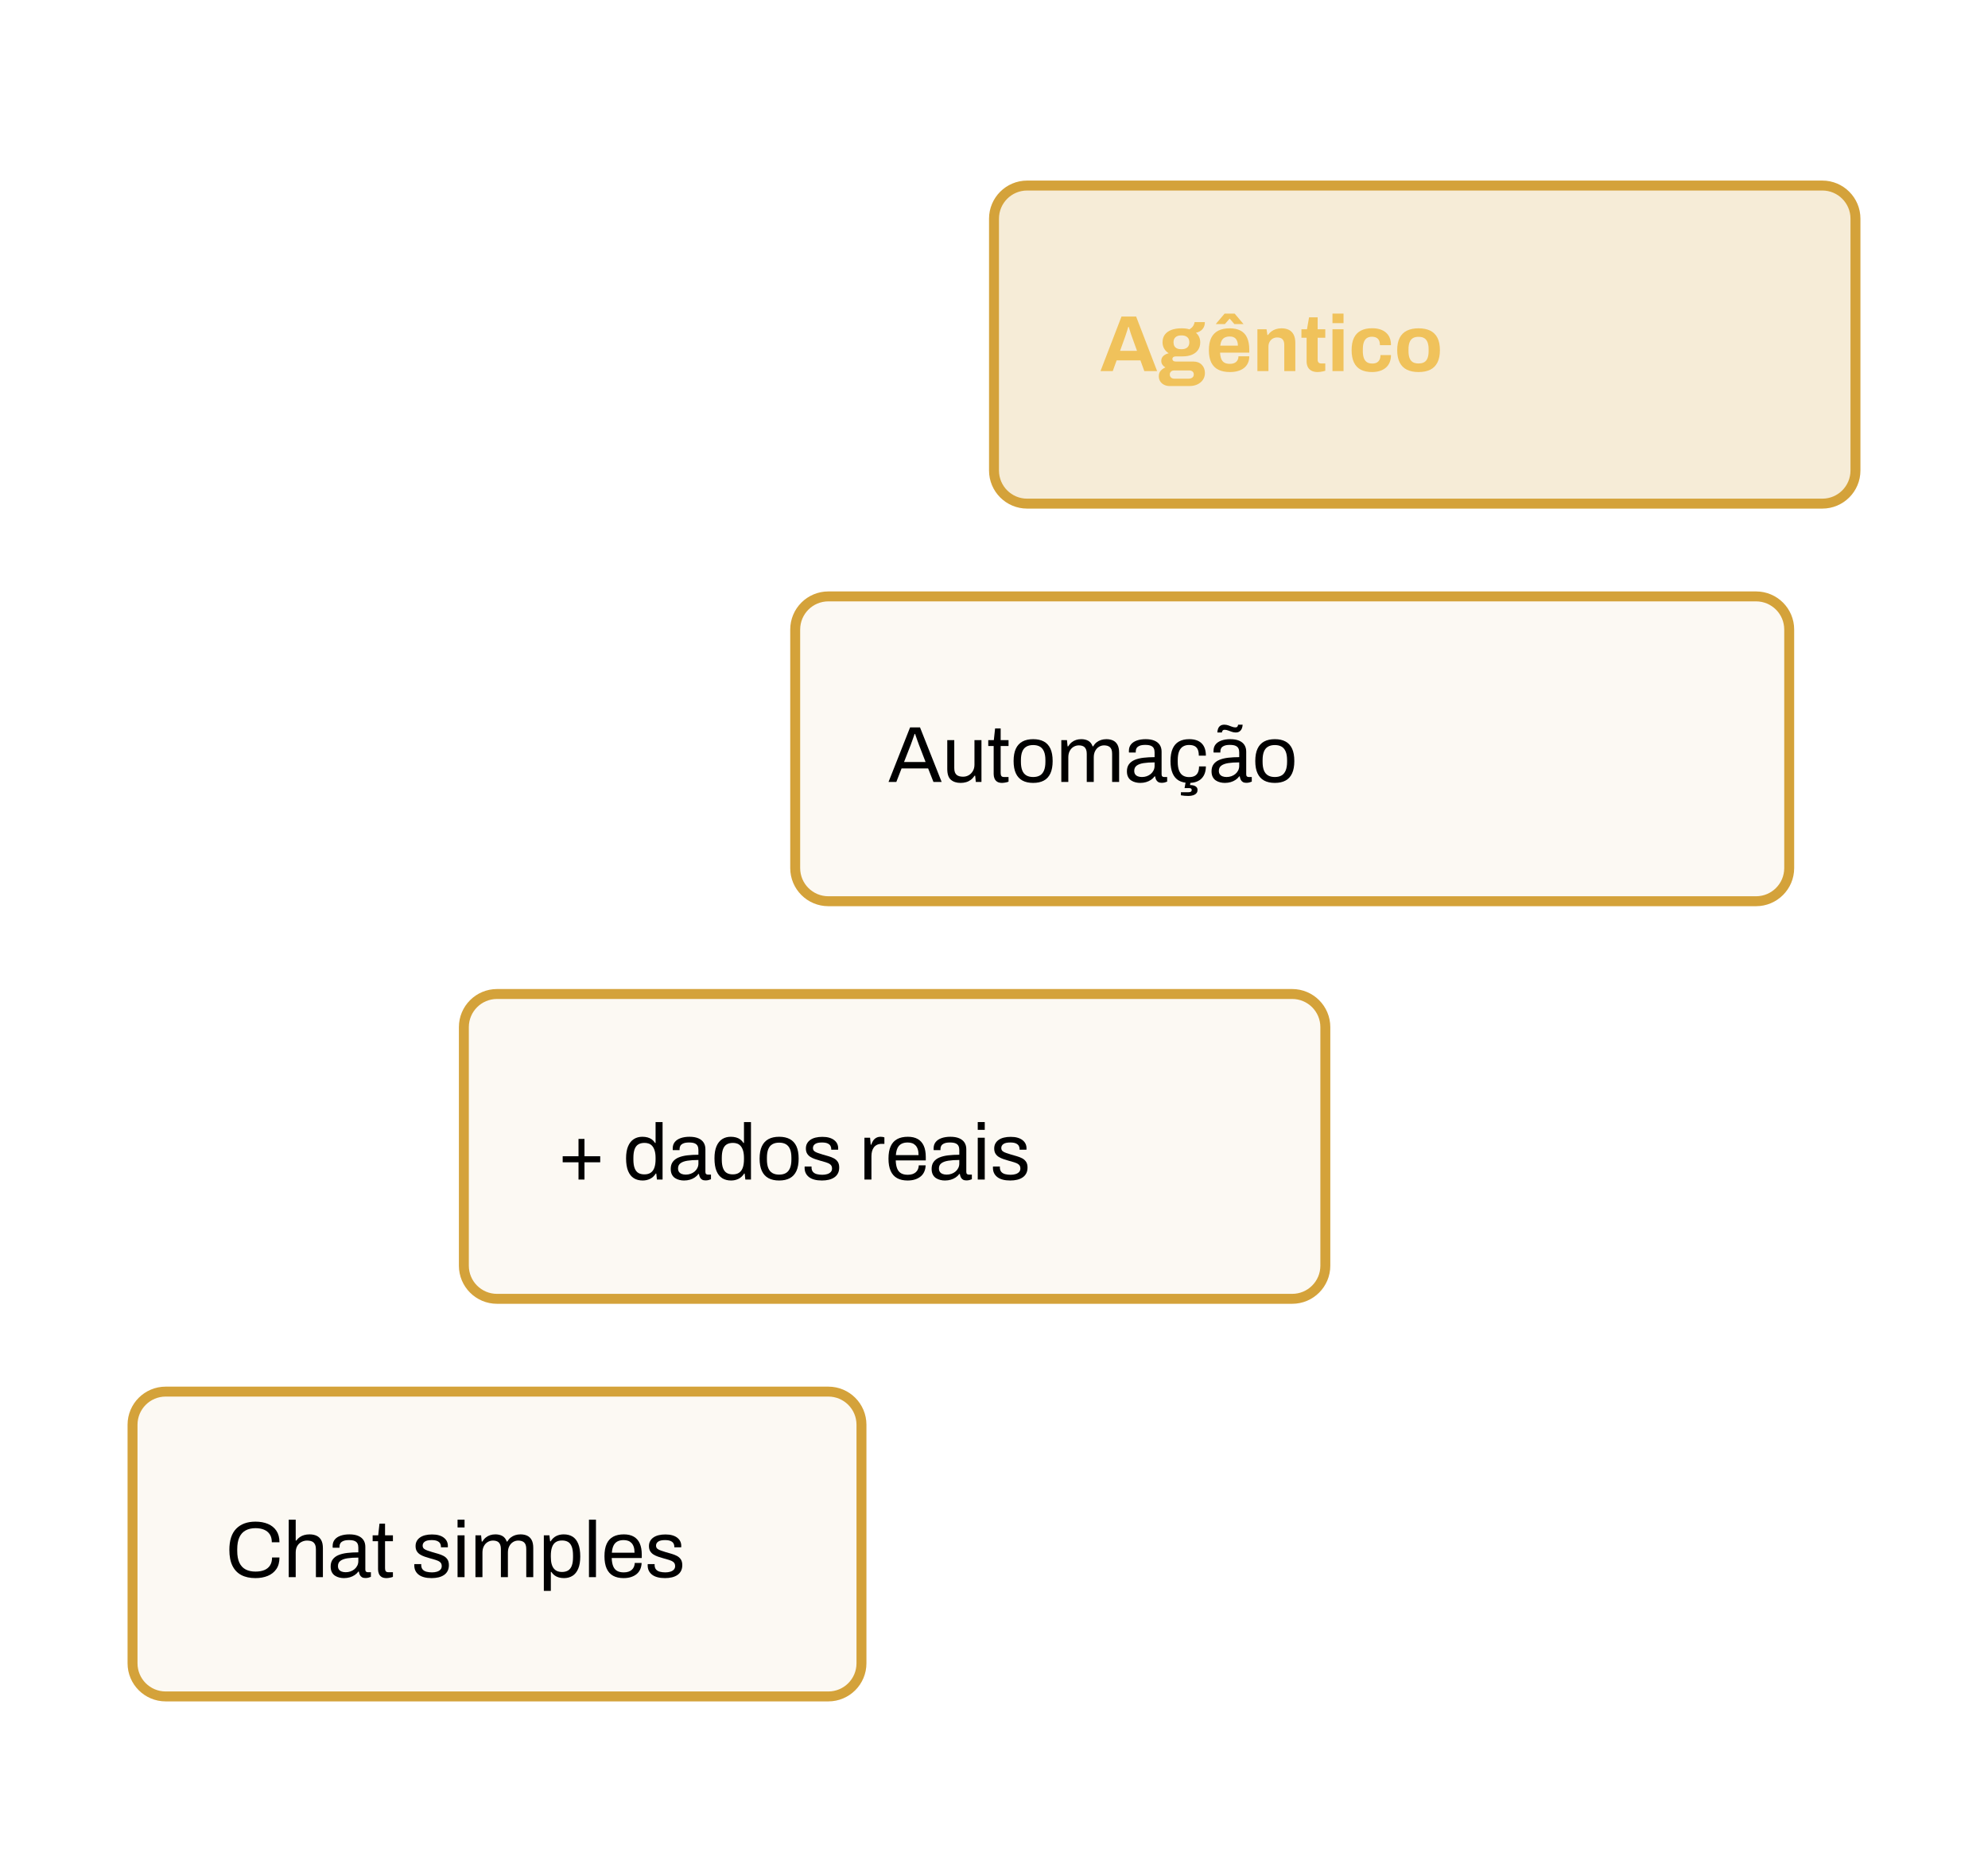
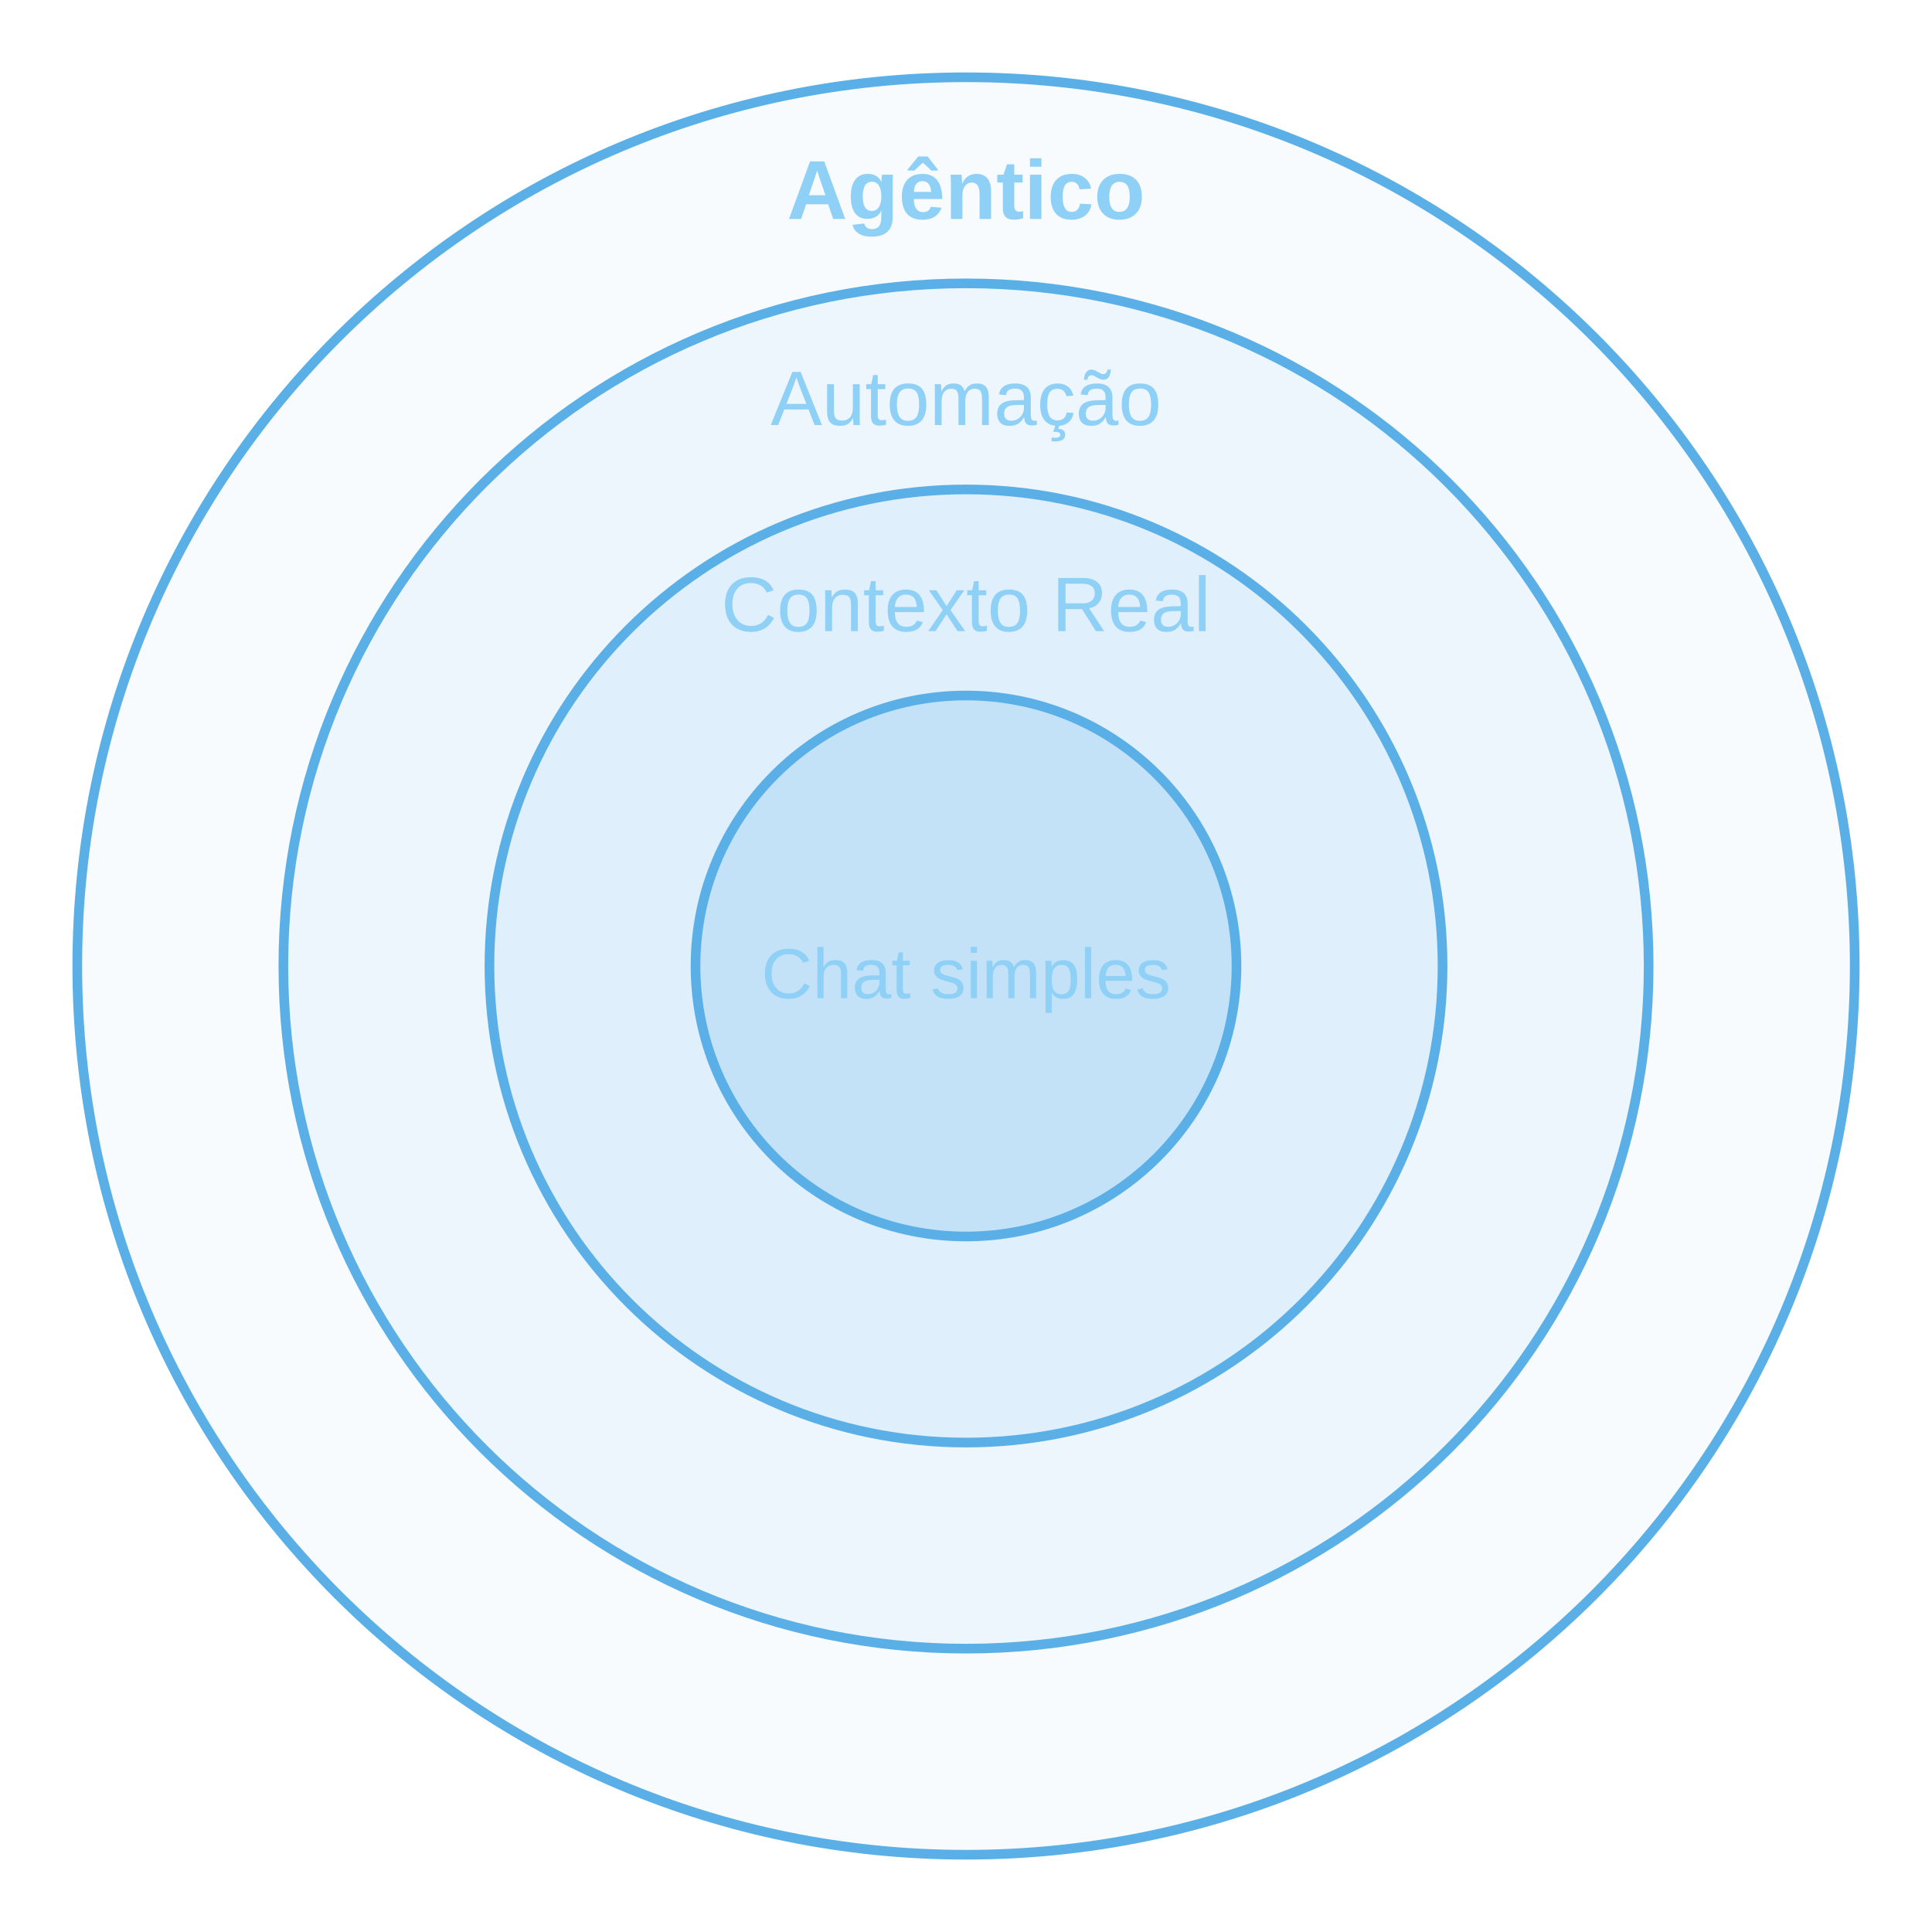
- <svg xmlns="http://www.w3.org/2000/svg" viewBox="0 0 300 280">
-   <g stroke="#d4a23a" stroke-width="1.5" fill="rgba(212,162,58,.06)">
-     <rect class="ladder-step" x="20" y="210" width="110" height="46" rx="5" />
-     <rect class="ladder-step" x="70" y="150" width="130" height="46" rx="5" />
-     <rect class="ladder-step" x="120" y="90" width="150" height="46" rx="5" />
-     <rect class="ladder-step" x="150" y="28" width="130" height="48" rx="5" fill="rgba(212,162,58,.2)" />
+ <svg xmlns="http://www.w3.org/2000/svg" viewBox="0 0 300 300">
+   <g stroke="#5ab0e6" stroke-width="1.5">
+     <circle cx="150" cy="150" r="138" fill="rgba(90,176,230,.05)" />
+     <circle cx="150" cy="150" r="106" fill="rgba(90,176,230,.07)" />
+     <circle cx="150" cy="150" r="74" fill="rgba(90,176,230,.10)" />
+     <circle cx="150" cy="150" r="42" fill="rgba(90,176,230,.20)" />
  </g>
-   <g font-family="'Archivo','Helvetica Neue',Arial,sans-serif" font-size="12" fill="#f4ede0">
-     <g fill="#000">
-       <path transform="translate(34.00 238.00) scale(0.012 -0.012)" d="M379 -12Q274 -12 201.0 26.5Q128 65 89.5 143.5Q51 222 51 343Q51 522 138.0 610.0Q225 698 380 698Q468 698 536.0 669.5Q604 641 642.5 583.5Q681 526 681 439H585Q585 499 559.5 538.0Q534 577 488.0 596.5Q442 616 380 616Q308 616 256.0 588.0Q204 560 177.0 501.5Q150 443 150 351V330Q150 239 177.0 181.5Q204 124 255.5 97.0Q307 70 380 70Q444 70 490.5 89.0Q537 108 562.5 147.5Q588 187 588 247H681Q681 158 641.5 101.0Q602 44 534.0 16.0Q466 -12 379 -12Z" />
-       <path transform="translate(42.74 238.00) scale(0.012 -0.012)" d="M69 0V723H157V460H164Q184 487 209.0 504.0Q234 521 264.5 529.5Q295 538 331 538Q381 538 418.5 521.0Q456 504 477.5 466.0Q499 428 499 363V0H411V351Q411 384 402.5 405.0Q394 426 379.5 438.0Q365 450 344.5 455.0Q324 460 299 460Q262 460 229.0 442.5Q196 425 176.5 391.5Q157 358 157 309V0Z" />
-       <path transform="translate(49.49 238.00) scale(0.012 -0.012)" d="M201 -12Q172 -12 143.0 -5.0Q114 2 89.0 18.0Q64 34 49.0 62.5Q34 91 34 134Q34 188 60.0 223.0Q86 258 132.5 277.5Q179 297 243.0 304.5Q307 312 382 312V372Q382 401 372.0 422.0Q362 443 336.5 454.5Q311 466 264 466Q219 466 192.5 454.5Q166 443 155.5 425.0Q145 407 145 385V370H60Q59 375 59.0 380.0Q59 385 59 392Q59 440 85.5 472.5Q112 505 160.0 521.5Q208 538 270 538Q336 538 380.5 519.0Q425 500 447.5 465.0Q470 430 470 381V96Q470 77 479.0 69.5Q488 62 501 62H540V4Q526 -2 509.0 -6.5Q492 -11 470 -11Q444 -11 427.0 -0.5Q410 10 401.0 28.5Q392 47 389 70H382Q364 45 336.5 26.5Q309 8 275.0 -2.0Q241 -12 201 -12ZM223 62Q255 62 283.5 72.0Q312 82 334.0 100.5Q356 119 369.0 145.0Q382 171 382 202V246Q301 246 244.0 237.0Q187 228 156.5 205.0Q126 182 126 140Q126 113 138.0 96.0Q150 79 172.0 70.5Q194 62 223 62Z" />
-       <path transform="translate(56.03 238.00) scale(0.012 -0.012)" d="M192 -12Q151 -12 128.0 3.5Q105 19 95.0 44.5Q85 70 85 99V452H17V526H87L103 673H173V526H272V452H173V112Q173 87 182.0 74.5Q191 62 216 62H272V4Q262 -1 248.0 -4.0Q234 -7 219.5 -9.5Q205 -12 192 -12Z" />
-       <path transform="translate(62.10 238.00) scale(0.012 -0.012)" d="M253 -12Q199 -12 158.0 -1.0Q117 10 90.0 31.0Q63 52 49.0 81.0Q35 110 35 147Q35 152 35.0 156.5Q35 161 36 164H123Q122 160 122.0 157.0Q122 154 122 151Q123 116 140.5 96.0Q158 76 189.0 68.0Q220 60 258 60Q291 60 319.0 68.5Q347 77 363.5 94.5Q380 112 380 139Q380 172 358.5 189.5Q337 207 302.0 217.0Q267 227 229 238Q197 247 165.0 258.0Q133 269 107.5 285.0Q82 301 66.5 326.5Q51 352 51 391Q51 426 65.5 453.0Q80 480 107.0 499.0Q134 518 172.5 527.5Q211 537 258 537Q308 537 345.5 526.0Q383 515 408.0 495.0Q433 475 445.0 449.5Q457 424 457 395Q457 389 457.0 383.5Q457 378 456 375H370V386Q370 406 359.5 424.5Q349 443 323.5 454.5Q298 466 253 466Q224 466 203.0 461.5Q182 457 168.0 447.5Q154 438 147.0 425.5Q140 413 140 397Q140 371 157.0 357.0Q174 343 202.5 334.0Q231 325 264 314Q299 304 335.5 293.5Q372 283 402.5 267.0Q433 251 451.5 223.5Q470 196 470 151Q470 109 454.0 78.0Q438 47 408.5 27.0Q379 7 339.5 -2.5Q300 -12 253 -12Z" />
-       <path transform="translate(68.22 238.00) scale(0.012 -0.012)" d="M69 625V723H157V625ZM69 0V526H157V0Z" />
-       <path transform="translate(70.92 238.00) scale(0.012 -0.012)" d="M69 0V526H140L148 447H155Q175 479 200.0 499.0Q225 519 255.0 528.5Q285 538 320 538Q371 538 408.0 517.5Q445 497 463 447H469Q488 479 513.0 498.5Q538 518 569.0 528.0Q600 538 635 538Q683 538 719.0 521.5Q755 505 775.5 467.5Q796 430 796 367V0H708V353Q708 385 700.5 406.0Q693 427 679.0 438.5Q665 450 646.5 455.0Q628 460 607 460Q572 460 542.5 442.0Q513 424 495.0 390.0Q477 356 477 309V0H389V353Q389 385 381.0 406.0Q373 427 360.0 438.5Q347 450 328.5 455.0Q310 460 290 460Q254 460 223.5 442.0Q193 424 175.0 390.0Q157 356 157 309V0Z" />
-       <path transform="translate(81.24 238.00) scale(0.012 -0.012)" d="M69 -173V526H139L148 451H155Q182 495 224.0 516.5Q266 538 319 538Q385 538 431.0 509.0Q477 480 502.0 418.5Q527 357 527 259Q527 167 501.5 106.5Q476 46 430.0 17.0Q384 -12 323 -12Q289 -12 259.0 -4.0Q229 4 205.0 21.5Q181 39 163 66H157V-173ZM295 65Q344 65 375.0 84.5Q406 104 421.0 145.5Q436 187 436 252V273Q436 342 420.0 383.5Q404 425 373.5 443.0Q343 461 298 461Q249 461 217.5 439.5Q186 418 171.5 375.0Q157 332 157 270V255Q157 200 167.5 163.5Q178 127 197.5 105.0Q217 83 242.0 74.0Q267 65 295 65Z" />
-       <path transform="translate(88.05 238.00) scale(0.012 -0.012)" d="M69 0V723H157V0Z" />
-       <path transform="translate(90.75 238.00) scale(0.012 -0.012)" d="M279 -12Q201 -12 147.5 17.5Q94 47 66.5 108.0Q39 169 39 263Q39 358 66.5 418.5Q94 479 148.0 508.5Q202 538 283 538Q357 538 407.0 509.5Q457 481 482.5 424.5Q508 368 508 283V241H130Q132 178 148.5 137.5Q165 97 198.0 78.5Q231 60 281 60Q315 60 340.5 68.5Q366 77 383.5 93.0Q401 109 410.0 131.0Q419 153 420 179H506Q505 137 490.0 101.5Q475 66 446.0 41.0Q417 16 375.0 2.0Q333 -12 279 -12ZM132 307H417Q417 351 407.0 381.0Q397 411 378.5 430.0Q360 449 335.5 457.5Q311 466 280 466Q234 466 202.0 449.0Q170 432 153.0 397.0Q136 362 132 307Z" />
-       <path transform="translate(97.32 238.00) scale(0.012 -0.012)" d="M253 -12Q199 -12 158.0 -1.0Q117 10 90.0 31.0Q63 52 49.0 81.0Q35 110 35 147Q35 152 35.0 156.5Q35 161 36 164H123Q122 160 122.0 157.0Q122 154 122 151Q123 116 140.5 96.0Q158 76 189.0 68.0Q220 60 258 60Q291 60 319.0 68.5Q347 77 363.5 94.5Q380 112 380 139Q380 172 358.5 189.5Q337 207 302.0 217.0Q267 227 229 238Q197 247 165.0 258.0Q133 269 107.5 285.0Q82 301 66.5 326.5Q51 352 51 391Q51 426 65.5 453.0Q80 480 107.0 499.0Q134 518 172.5 527.5Q211 537 258 537Q308 537 345.5 526.0Q383 515 408.0 495.0Q433 475 445.0 449.5Q457 424 457 395Q457 389 457.0 383.5Q457 378 456 375H370V386Q370 406 359.5 424.5Q349 443 323.5 454.5Q298 466 253 466Q224 466 203.0 461.5Q182 457 168.0 447.5Q154 438 147.0 425.5Q140 413 140 397Q140 371 157.0 357.0Q174 343 202.5 334.0Q231 325 264 314Q299 304 335.5 293.5Q372 283 402.5 267.0Q433 251 451.5 223.5Q470 196 470 151Q470 109 454.0 78.0Q438 47 408.5 27.0Q379 7 339.5 -2.5Q300 -12 253 -12Z" />
-     </g>
-     <g fill="#000">
-       <path transform="translate(84.00 178.00) scale(0.012 -0.012)" d="M275 0V217H76V293H275V511H350V293H548V217H350V0Z" />
-       <path transform="translate(94.01 178.00) scale(0.012 -0.012)" d="M248 -12Q183 -12 136.5 17.0Q90 46 64.5 107.5Q39 169 39 267Q39 360 65.0 420.0Q91 480 137.0 509.0Q183 538 244 538Q279 538 309.0 530.0Q339 522 362.5 505.0Q386 488 404 460H410V723H498V0H427L419 75H412Q385 31 342.0 9.5Q299 -12 248 -12ZM269 65Q319 65 350.0 87.0Q381 109 395.5 151.0Q410 193 410 255V271Q410 325 399.0 362.0Q388 399 369.0 421.0Q350 443 325.0 452.0Q300 461 272 461Q223 461 192.0 441.5Q161 422 146.0 380.5Q131 339 131 273V252Q131 184 147.0 142.5Q163 101 193.5 83.0Q224 65 269 65Z" />
-       <path transform="translate(100.81 178.00) scale(0.012 -0.012)" d="M201 -12Q172 -12 143.0 -5.0Q114 2 89.0 18.0Q64 34 49.0 62.5Q34 91 34 134Q34 188 60.0 223.0Q86 258 132.5 277.5Q179 297 243.0 304.5Q307 312 382 312V372Q382 401 372.0 422.0Q362 443 336.5 454.5Q311 466 264 466Q219 466 192.5 454.5Q166 443 155.5 425.0Q145 407 145 385V370H60Q59 375 59.0 380.0Q59 385 59 392Q59 440 85.5 472.5Q112 505 160.0 521.5Q208 538 270 538Q336 538 380.5 519.0Q425 500 447.5 465.0Q470 430 470 381V96Q470 77 479.0 69.5Q488 62 501 62H540V4Q526 -2 509.0 -6.5Q492 -11 470 -11Q444 -11 427.0 -0.5Q410 10 401.0 28.5Q392 47 389 70H382Q364 45 336.5 26.5Q309 8 275.0 -2.0Q241 -12 201 -12ZM223 62Q255 62 283.5 72.0Q312 82 334.0 100.5Q356 119 369.0 145.0Q382 171 382 202V246Q301 246 244.0 237.0Q187 228 156.5 205.0Q126 182 126 140Q126 113 138.0 96.0Q150 79 172.0 70.5Q194 62 223 62Z" />
-       <path transform="translate(107.35 178.00) scale(0.012 -0.012)" d="M248 -12Q183 -12 136.5 17.0Q90 46 64.5 107.5Q39 169 39 267Q39 360 65.0 420.0Q91 480 137.0 509.0Q183 538 244 538Q279 538 309.0 530.0Q339 522 362.5 505.0Q386 488 404 460H410V723H498V0H427L419 75H412Q385 31 342.0 9.5Q299 -12 248 -12ZM269 65Q319 65 350.0 87.0Q381 109 395.5 151.0Q410 193 410 255V271Q410 325 399.0 362.0Q388 399 369.0 421.0Q350 443 325.0 452.0Q300 461 272 461Q223 461 192.0 441.5Q161 422 146.0 380.5Q131 339 131 273V252Q131 184 147.0 142.5Q163 101 193.5 83.0Q224 65 269 65Z" />
-       <path transform="translate(114.16 178.00) scale(0.012 -0.012)" d="M285 -12Q205 -12 150.5 17.5Q96 47 67.5 108.0Q39 169 39 263Q39 358 67.5 418.5Q96 479 150.5 508.5Q205 538 285 538Q365 538 419.5 508.5Q474 479 502.0 418.5Q530 358 530 263Q530 169 502.0 108.0Q474 47 419.5 17.5Q365 -12 285 -12ZM285 62Q336 62 370.0 82.0Q404 102 421.5 144.5Q439 187 439 252V274Q439 340 421.5 382.0Q404 424 370.0 444.0Q336 464 285 464Q234 464 199.5 444.0Q165 424 148.0 382.0Q131 340 131 274V252Q131 187 148.0 144.5Q165 102 199.5 82.0Q234 62 285 62Z" />
-       <path transform="translate(121.00 178.00) scale(0.012 -0.012)" d="M253 -12Q199 -12 158.0 -1.0Q117 10 90.0 31.0Q63 52 49.0 81.0Q35 110 35 147Q35 152 35.0 156.5Q35 161 36 164H123Q122 160 122.0 157.0Q122 154 122 151Q123 116 140.5 96.0Q158 76 189.0 68.0Q220 60 258 60Q291 60 319.0 68.5Q347 77 363.5 94.5Q380 112 380 139Q380 172 358.5 189.5Q337 207 302.0 217.0Q267 227 229 238Q197 247 165.0 258.0Q133 269 107.5 285.0Q82 301 66.5 326.5Q51 352 51 391Q51 426 65.5 453.0Q80 480 107.0 499.0Q134 518 172.5 527.5Q211 537 258 537Q308 537 345.5 526.0Q383 515 408.0 495.0Q433 475 445.0 449.5Q457 424 457 395Q457 389 457.0 383.5Q457 378 456 375H370V386Q370 406 359.5 424.5Q349 443 323.5 454.5Q298 466 253 466Q224 466 203.0 461.5Q182 457 168.0 447.5Q154 438 147.0 425.5Q140 413 140 397Q140 371 157.0 357.0Q174 343 202.5 334.0Q231 325 264 314Q299 304 335.5 293.5Q372 283 402.5 267.0Q433 251 451.5 223.5Q470 196 470 151Q470 109 454.0 78.0Q438 47 408.5 27.0Q379 7 339.5 -2.5Q300 -12 253 -12Z" />
-       <path transform="translate(129.62 178.00) scale(0.012 -0.012)" d="M69 0V526H140L148 439H155Q163 464 177.0 486.5Q191 509 215.0 523.5Q239 538 274 538Q289 538 301.5 535.5Q314 533 320 530V449H287Q253 449 228.5 437.5Q204 426 188.0 405.0Q172 384 164.5 355.0Q157 326 157 293V0Z" />
-       <path transform="translate(133.61 178.00) scale(0.012 -0.012)" d="M279 -12Q201 -12 147.5 17.5Q94 47 66.5 108.0Q39 169 39 263Q39 358 66.5 418.5Q94 479 148.0 508.5Q202 538 283 538Q357 538 407.0 509.5Q457 481 482.5 424.5Q508 368 508 283V241H130Q132 178 148.5 137.5Q165 97 198.0 78.5Q231 60 281 60Q315 60 340.5 68.5Q366 77 383.5 93.0Q401 109 410.0 131.0Q419 153 420 179H506Q505 137 490.0 101.5Q475 66 446.0 41.0Q417 16 375.0 2.0Q333 -12 279 -12ZM132 307H417Q417 351 407.0 381.0Q397 411 378.5 430.0Q360 449 335.5 457.5Q311 466 280 466Q234 466 202.0 449.0Q170 432 153.0 397.0Q136 362 132 307Z" />
-       <path transform="translate(140.18 178.00) scale(0.012 -0.012)" d="M201 -12Q172 -12 143.0 -5.0Q114 2 89.0 18.0Q64 34 49.0 62.5Q34 91 34 134Q34 188 60.0 223.0Q86 258 132.5 277.5Q179 297 243.0 304.5Q307 312 382 312V372Q382 401 372.0 422.0Q362 443 336.5 454.5Q311 466 264 466Q219 466 192.5 454.5Q166 443 155.5 425.0Q145 407 145 385V370H60Q59 375 59.0 380.0Q59 385 59 392Q59 440 85.5 472.5Q112 505 160.0 521.5Q208 538 270 538Q336 538 380.5 519.0Q425 500 447.5 465.0Q470 430 470 381V96Q470 77 479.0 69.5Q488 62 501 62H540V4Q526 -2 509.0 -6.5Q492 -11 470 -11Q444 -11 427.0 -0.5Q410 10 401.0 28.5Q392 47 389 70H382Q364 45 336.5 26.5Q309 8 275.0 -2.0Q241 -12 201 -12ZM223 62Q255 62 283.5 72.0Q312 82 334.0 100.5Q356 119 369.0 145.0Q382 171 382 202V246Q301 246 244.0 237.0Q187 228 156.5 205.0Q126 182 126 140Q126 113 138.0 96.0Q150 79 172.0 70.5Q194 62 223 62Z" />
-       <path transform="translate(146.72 178.00) scale(0.012 -0.012)" d="M69 625V723H157V625ZM69 0V526H157V0Z" />
-       <path transform="translate(149.42 178.00) scale(0.012 -0.012)" d="M253 -12Q199 -12 158.0 -1.0Q117 10 90.0 31.0Q63 52 49.0 81.0Q35 110 35 147Q35 152 35.0 156.5Q35 161 36 164H123Q122 160 122.0 157.0Q122 154 122 151Q123 116 140.5 96.0Q158 76 189.0 68.0Q220 60 258 60Q291 60 319.0 68.5Q347 77 363.5 94.5Q380 112 380 139Q380 172 358.5 189.5Q337 207 302.0 217.0Q267 227 229 238Q197 247 165.0 258.0Q133 269 107.5 285.0Q82 301 66.5 326.5Q51 352 51 391Q51 426 65.5 453.0Q80 480 107.0 499.0Q134 518 172.5 527.5Q211 537 258 537Q308 537 345.5 526.0Q383 515 408.0 495.0Q433 475 445.0 449.5Q457 424 457 395Q457 389 457.0 383.5Q457 378 456 375H370V386Q370 406 359.5 424.5Q349 443 323.5 454.5Q298 466 253 466Q224 466 203.0 461.5Q182 457 168.0 447.5Q154 438 147.0 425.5Q140 413 140 397Q140 371 157.0 357.0Q174 343 202.5 334.0Q231 325 264 314Q299 304 335.5 293.5Q372 283 402.5 267.0Q433 251 451.5 223.5Q470 196 470 151Q470 109 454.0 78.0Q438 47 408.5 27.0Q379 7 339.5 -2.5Q300 -12 253 -12Z" />
-     </g>
-     <g fill="#000">
-       <path transform="translate(134.00 118.00) scale(0.012 -0.012)" d="M7 0 278 686H403L675 0H572L505 170H171L105 0ZM202 251H473L390 466Q387 475 381.0 491.0Q375 507 368.0 526.5Q361 546 354.0 566.5Q347 587 341 604H335Q328 584 319.0 558.0Q310 532 301.0 507.5Q292 483 286 466Z" />
-       <path transform="translate(142.18 118.00) scale(0.012 -0.012)" d="M232 -12Q156 -12 110.0 27.0Q64 66 64 163V526H152V175Q152 142 160.0 121.0Q168 100 183.0 88.0Q198 76 218.5 71.0Q239 66 263 66Q301 66 333.0 84.0Q365 102 385.5 136.5Q406 171 406 217V526H494V0H423L415 79H408Q387 47 360.5 27.0Q334 7 301.5 -2.5Q269 -12 232 -12Z" />
-       <path transform="translate(148.93 118.00) scale(0.012 -0.012)" d="M192 -12Q151 -12 128.0 3.5Q105 19 95.0 44.5Q85 70 85 99V452H17V526H87L103 673H173V526H272V452H173V112Q173 87 182.0 74.5Q191 62 216 62H272V4Q262 -1 248.0 -4.0Q234 -7 219.5 -9.5Q205 -12 192 -12Z" />
-       <path transform="translate(152.49 118.00) scale(0.012 -0.012)" d="M285 -12Q205 -12 150.5 17.5Q96 47 67.5 108.0Q39 169 39 263Q39 358 67.5 418.5Q96 479 150.5 508.5Q205 538 285 538Q365 538 419.5 508.5Q474 479 502.0 418.5Q530 358 530 263Q530 169 502.0 108.0Q474 47 419.5 17.5Q365 -12 285 -12ZM285 62Q336 62 370.0 82.0Q404 102 421.5 144.5Q439 187 439 252V274Q439 340 421.5 382.0Q404 424 370.0 444.0Q336 464 285 464Q234 464 199.5 444.0Q165 424 148.0 382.0Q131 340 131 274V252Q131 187 148.0 144.5Q165 102 199.5 82.0Q234 62 285 62Z" />
-       <path transform="translate(159.33 118.00) scale(0.012 -0.012)" d="M69 0V526H140L148 447H155Q175 479 200.0 499.0Q225 519 255.0 528.5Q285 538 320 538Q371 538 408.0 517.5Q445 497 463 447H469Q488 479 513.0 498.5Q538 518 569.0 528.0Q600 538 635 538Q683 538 719.0 521.5Q755 505 775.5 467.5Q796 430 796 367V0H708V353Q708 385 700.5 406.0Q693 427 679.0 438.5Q665 450 646.5 455.0Q628 460 607 460Q572 460 542.5 442.0Q513 424 495.0 390.0Q477 356 477 309V0H389V353Q389 385 381.0 406.0Q373 427 360.0 438.5Q347 450 328.5 455.0Q310 460 290 460Q254 460 223.5 442.0Q193 424 175.0 390.0Q157 356 157 309V0Z" />
-       <path transform="translate(169.65 118.00) scale(0.012 -0.012)" d="M201 -12Q172 -12 143.0 -5.0Q114 2 89.0 18.0Q64 34 49.0 62.5Q34 91 34 134Q34 188 60.0 223.0Q86 258 132.5 277.5Q179 297 243.0 304.5Q307 312 382 312V372Q382 401 372.0 422.0Q362 443 336.5 454.5Q311 466 264 466Q219 466 192.5 454.5Q166 443 155.5 425.0Q145 407 145 385V370H60Q59 375 59.0 380.0Q59 385 59 392Q59 440 85.5 472.5Q112 505 160.0 521.5Q208 538 270 538Q336 538 380.5 519.0Q425 500 447.5 465.0Q470 430 470 381V96Q470 77 479.0 69.5Q488 62 501 62H540V4Q526 -2 509.0 -6.5Q492 -11 470 -11Q444 -11 427.0 -0.5Q410 10 401.0 28.5Q392 47 389 70H382Q364 45 336.5 26.5Q309 8 275.0 -2.0Q241 -12 201 -12ZM223 62Q255 62 283.5 72.0Q312 82 334.0 100.5Q356 119 369.0 145.0Q382 171 382 202V246Q301 246 244.0 237.0Q187 228 156.5 205.0Q126 182 126 140Q126 113 138.0 96.0Q150 79 172.0 70.5Q194 62 223 62Z" />
-       <path transform="translate(176.19 118.00) scale(0.012 -0.012)" d="M269 -12Q193 -12 141.5 17.5Q90 47 63.5 108.5Q37 170 37 263Q37 356 63.5 417.0Q90 478 142.5 508.0Q195 538 272 538Q326 538 365.5 524.0Q405 510 431.0 483.0Q457 456 469.5 418.0Q482 380 482 331H393Q393 377 380.5 406.5Q368 436 341.0 450.5Q314 465 270 465Q226 465 194.0 445.5Q162 426 145.0 384.0Q128 342 128 273V252Q128 187 144.5 144.0Q161 101 193.0 81.0Q225 61 271 61Q316 61 343.5 77.0Q371 93 383.5 123.0Q396 153 396 195H482Q482 151 469.5 113.0Q457 75 431.0 47.0Q405 19 365.0 3.5Q325 -12 269 -12ZM260 -176Q237 -176 213.0 -174.0Q189 -172 168 -168V-129H265Q284 -129 294.0 -122.0Q304 -115 304 -101Q304 -89 296.0 -83.0Q288 -77 265 -77H214L230 11H290L283 -39Q309 -39 330.0 -45.0Q351 -51 364.0 -64.5Q377 -78 377 -101Q377 -123 366.5 -137.5Q356 -152 339.0 -160.5Q322 -169 301.5 -172.5Q281 -176 260 -176Z" />
-       <path transform="translate(182.42 118.00) scale(0.012 -0.012)" d="M201 -12Q172 -12 143.0 -5.0Q114 2 89.0 18.0Q64 34 49.0 62.5Q34 91 34 134Q34 188 60.0 223.0Q86 258 132.5 277.5Q179 297 243.0 304.5Q307 312 382 312V372Q382 401 372.0 422.0Q362 443 336.5 454.5Q311 466 264 466Q219 466 192.5 454.5Q166 443 155.5 425.0Q145 407 145 385V370H60Q59 375 59.0 380.0Q59 385 59 392Q59 440 85.5 472.5Q112 505 160.0 521.5Q208 538 270 538Q336 538 380.5 519.0Q425 500 447.5 465.0Q470 430 470 381V96Q470 77 479.0 69.5Q488 62 501 62H540V4Q526 -2 509.0 -6.5Q492 -11 470 -11Q444 -11 427.0 -0.5Q410 10 401.0 28.5Q392 47 389 70H382Q364 45 336.5 26.5Q309 8 275.0 -2.0Q241 -12 201 -12ZM223 62Q255 62 283.5 72.0Q312 82 334.0 100.5Q356 119 369.0 145.0Q382 171 382 202V246Q301 246 244.0 237.0Q187 228 156.5 205.0Q126 182 126 140Q126 113 138.0 96.0Q150 79 172.0 70.5Q194 62 223 62ZM107 622Q108 649 117.0 671.5Q126 694 145.0 707.0Q164 720 194 720Q220 720 243.5 712.0Q267 704 290.0 695.0Q313 686 335 686Q351 686 358.5 695.0Q366 704 368 720H425Q424 693 414.5 671.0Q405 649 386.5 635.5Q368 622 338 622Q313 622 289.0 630.5Q265 639 242.5 647.5Q220 656 197 656Q182 656 174.0 647.0Q166 638 164 622Z" />
-       <path transform="translate(188.96 118.00) scale(0.012 -0.012)" d="M285 -12Q205 -12 150.5 17.5Q96 47 67.5 108.0Q39 169 39 263Q39 358 67.5 418.5Q96 479 150.5 508.5Q205 538 285 538Q365 538 419.5 508.5Q474 479 502.0 418.5Q530 358 530 263Q530 169 502.0 108.0Q474 47 419.5 17.5Q365 -12 285 -12ZM285 62Q336 62 370.0 82.0Q404 102 421.5 144.5Q439 187 439 252V274Q439 340 421.5 382.0Q404 424 370.0 444.0Q336 464 285 464Q234 464 199.5 444.0Q165 424 148.0 382.0Q131 340 131 274V252Q131 187 148.0 144.5Q165 102 199.5 82.0Q234 62 285 62Z" />
-     </g>
-     <g fill="#f0c25b">
-       <path transform="translate(166.00 56.00) scale(0.012 -0.012)" d="M6 0 270 686H454L718 0H557L508 135H209L160 0ZM252 255H465L404 424Q400 435 394.5 450.5Q389 466 383.0 485.0Q377 504 371.5 522.5Q366 541 361 556H355Q350 537 342.0 511.5Q334 486 326.0 462.5Q318 439 313 424Z" />
-       <path transform="translate(174.69 56.00) scale(0.012 -0.012)" d="M150 -188Q115 -188 84.0 -173.5Q53 -159 34.0 -131.0Q15 -103 15 -64Q15 -20 40.5 6.5Q66 33 98 46Q75 59 60.5 80.0Q46 101 46 129Q46 168 74.5 192.5Q103 217 140 224Q103 247 82.5 282.5Q62 318 62 362Q62 419 90.5 458.0Q119 497 172.5 517.5Q226 538 299 538Q328 538 353.5 535.0Q379 532 400 525Q437 547 450.5 573.5Q464 600 465 616H594Q594 579 580.5 552.0Q567 525 542.0 507.5Q517 490 482 482Q508 460 522.0 429.0Q536 398 536 362Q536 306 509.0 266.5Q482 227 432.5 206.0Q383 185 314 185H234Q210 185 198.0 176.5Q186 168 186 152Q186 139 196.5 129.5Q207 120 231 120H450Q516 120 555.5 79.5Q595 39 595 -24Q595 -72 570.0 -109.0Q545 -146 501.0 -167.0Q457 -188 400 -188ZM208 -95H393Q411 -95 425.0 -88.5Q439 -82 447.0 -70.5Q455 -59 455 -44Q455 -18 439.0 -5.0Q423 8 399 8H208Q184 8 168.5 -6.0Q153 -20 153 -43Q153 -66 168.5 -80.5Q184 -95 208 -95ZM299 275Q348 275 373.5 297.5Q399 320 399 362Q399 404 373.5 426.5Q348 449 299 449Q251 449 225.5 426.5Q200 404 200 362Q200 335 211.0 315.0Q222 295 244.0 285.0Q266 275 299 275Z" />
-       <path transform="translate(181.97 56.00) scale(0.012 -0.012)" d="M303 -12Q216 -12 157.0 17.5Q98 47 68.0 108.0Q38 169 38 263Q38 358 68.0 418.5Q98 479 156.5 508.5Q215 538 300 538Q380 538 435.0 509.5Q490 481 518.0 421.5Q546 362 546 268V232H179Q181 186 193.5 154.0Q206 122 232.5 106.5Q259 91 303 91Q327 91 346.5 97.0Q366 103 380.0 115.0Q394 127 402.0 145.0Q410 163 410 186H546Q546 136 528.0 99.0Q510 62 478.0 37.5Q446 13 401.5 0.5Q357 -12 303 -12ZM181 320H403Q403 350 395.5 372.0Q388 394 375.0 408.0Q362 422 343.5 428.5Q325 435 302 435Q264 435 238.5 422.5Q213 410 199.5 384.5Q186 359 181 320ZM124 591 236 723H362L474 591H359L271 693L327 692L239 591Z" />
-       <path transform="translate(188.98 56.00) scale(0.012 -0.012)" d="M64 0V526H179L190 454H197Q215 480 240.5 499.0Q266 518 298.0 528.0Q330 538 368 538Q420 538 459.0 519.0Q498 500 519.5 459.0Q541 418 541 352V0H402V330Q402 355 396.0 372.5Q390 390 378.5 401.5Q367 413 350.0 418.0Q333 423 312 423Q281 423 256.0 408.0Q231 393 217.0 367.0Q203 341 203 307V0Z" />
-       <path transform="translate(196.20 56.00) scale(0.012 -0.012)" d="M221 -12Q171 -12 140.0 6.0Q109 24 95.0 54.5Q81 85 81 122V419H16V526H86L112 676H220V526H316V419H220V145Q220 121 231.0 108.5Q242 96 267 96H316V4Q304 0 288.0 -3.5Q272 -7 254.0 -9.5Q236 -12 221 -12Z" />
-       <path transform="translate(200.31 56.00) scale(0.012 -0.012)" d="M64 603V723H203V603ZM64 0V526H203V0Z" />
-       <path transform="translate(203.51 56.00) scale(0.012 -0.012)" d="M295 -12Q211 -12 154.0 17.5Q97 47 67.5 108.5Q38 170 38 263Q38 358 67.5 418.5Q97 479 154.5 509.0Q212 539 295 539Q349 539 392.5 526.0Q436 513 468.0 486.0Q500 459 516.5 419.5Q533 380 533 326H394Q394 362 383.0 385.0Q372 408 349.5 420.0Q327 432 293 432Q253 432 228.0 414.0Q203 396 191.0 361.0Q179 326 179 274V251Q179 200 191.5 165.0Q204 130 230.0 112.5Q256 95 298 95Q332 95 354.5 107.0Q377 119 389.0 143.0Q401 167 401 201H533Q533 150 516.5 110.0Q500 70 468.5 43.0Q437 16 393.0 2.0Q349 -12 295 -12Z" />
-       <path transform="translate(210.39 56.00) scale(0.012 -0.012)" d="M306 -12Q220 -12 160.0 17.5Q100 47 69.0 108.5Q38 170 38 263Q38 358 69.0 418.5Q100 479 160.0 508.5Q220 538 306 538Q394 538 453.5 508.5Q513 479 544.0 418.5Q575 358 575 263Q575 170 544.0 108.5Q513 47 453.5 17.5Q394 -12 306 -12ZM306 96Q352 96 379.5 113.0Q407 130 420.0 165.0Q433 200 433 251V275Q433 326 420.0 361.0Q407 396 379.5 413.5Q352 431 306 431Q261 431 233.5 413.5Q206 396 193.0 361.0Q180 326 180 275V251Q180 200 193.0 165.0Q206 130 233.5 113.0Q261 96 306 96Z" />
-     </g>
+   <g font-family="'Archivo','Helvetica Neue',Arial,sans-serif" text-anchor="middle" fill="#8fd0f7">
+     <text x="150" y="34" font-size="13" font-weight="600">Agêntico</text>
+     <text x="150" y="66" font-size="12">Automação</text>
+     <text x="150" y="98" font-size="12">Contexto Real</text>
+     <text x="150" y="155" font-size="11">Chat simples</text>
  </g>
</svg>
